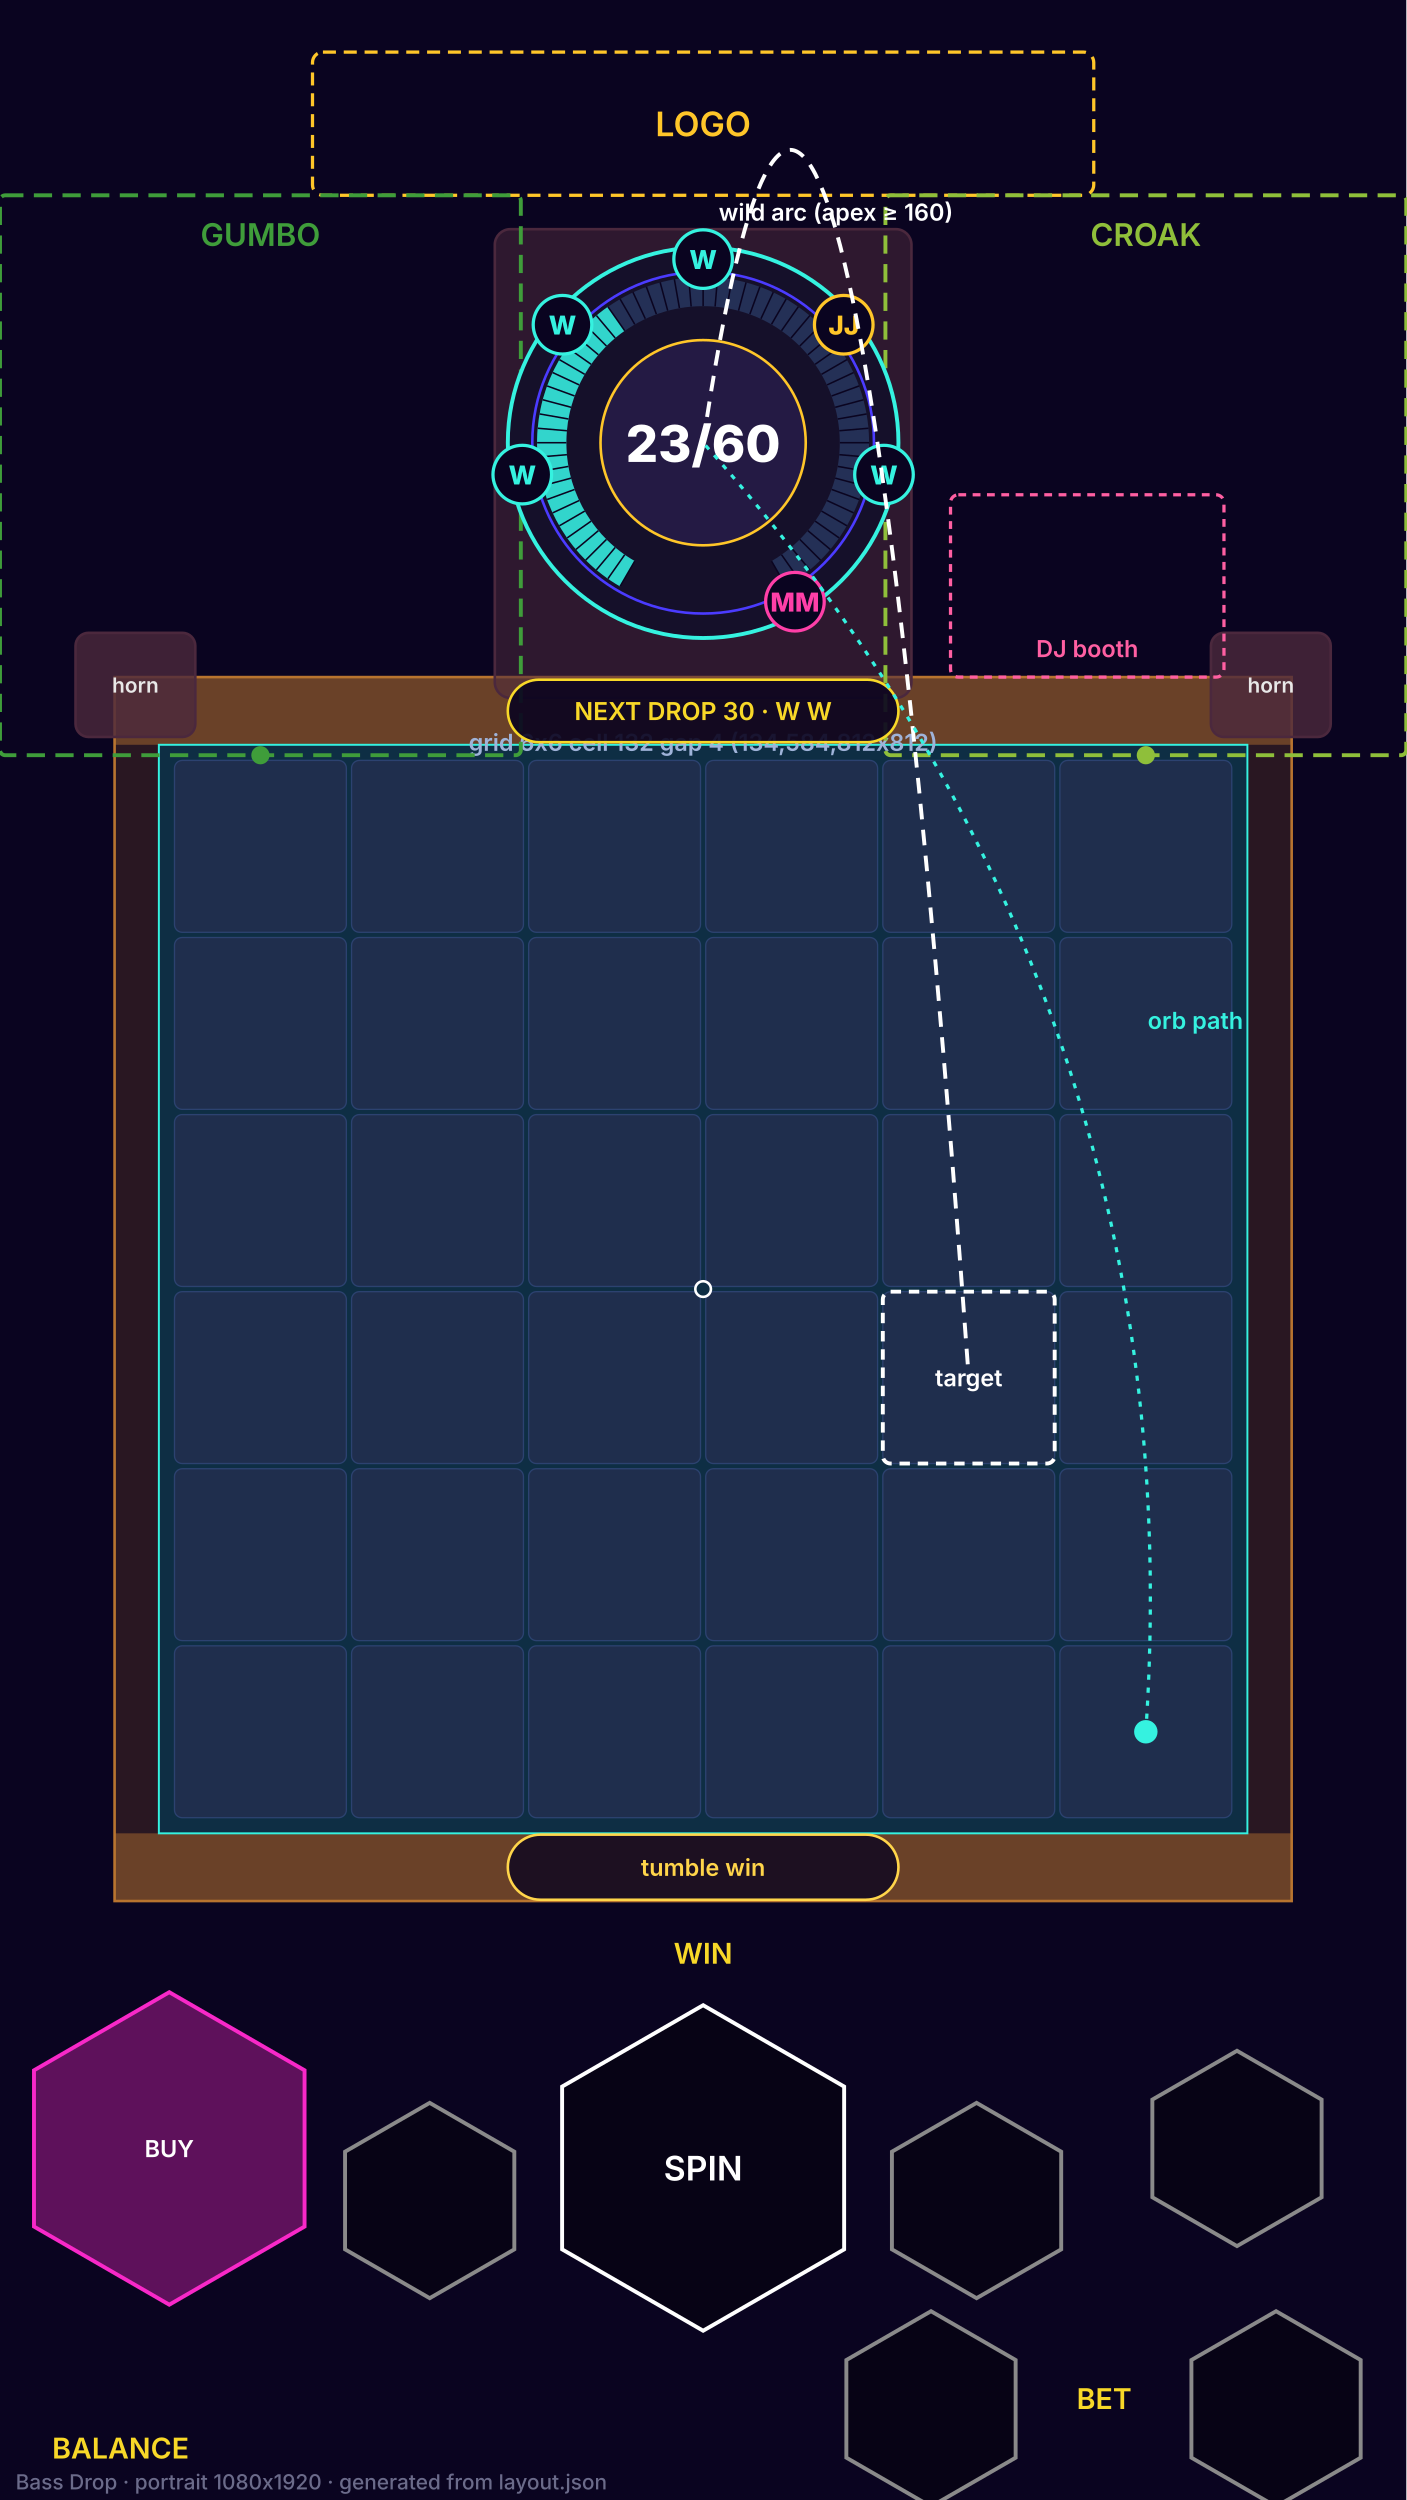
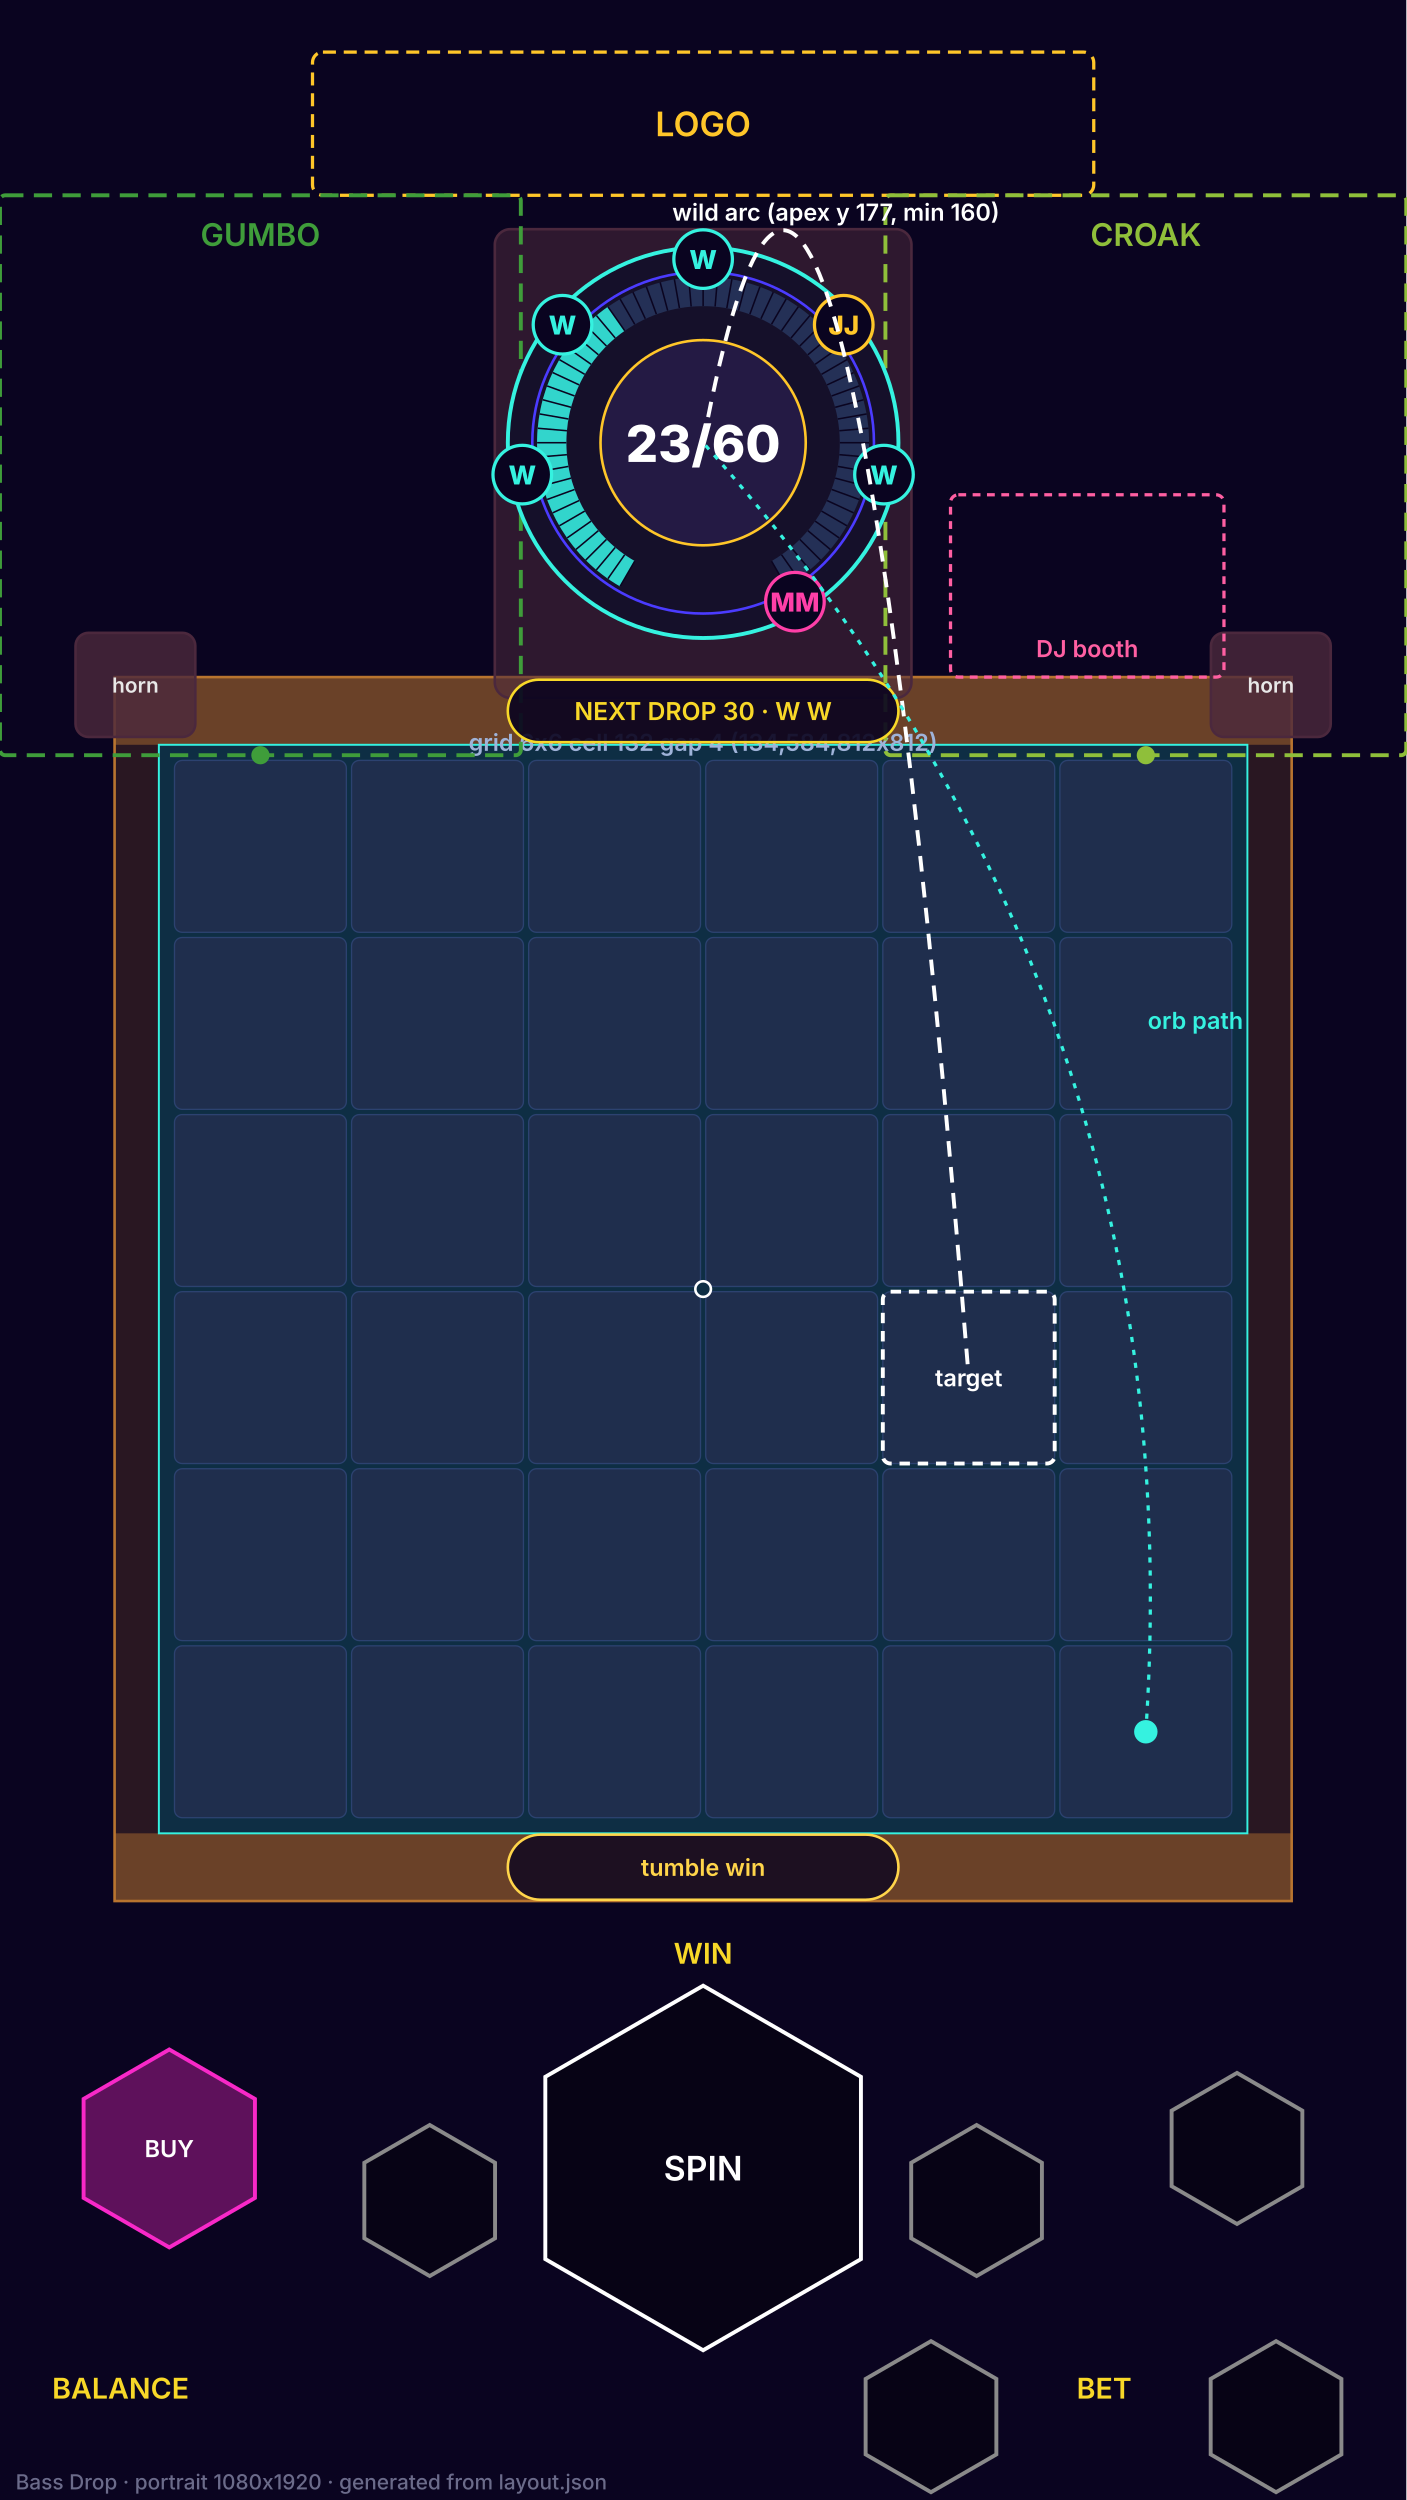
<svg xmlns="http://www.w3.org/2000/svg" viewBox="0 0 1080 1920" width="1080" height="1920">
  <rect width="1080" height="1920" fill="#0a0420" />
  <rect x="88" y="520" width="904" height="940" rx="0" fill="#b8742f" fill-opacity="0.18" stroke="#b8742f" stroke-width="2" />
  <rect x="88" y="520" width="904" height="52" rx="0" fill="#b8742f" fill-opacity="0.45" stroke="#b8742f" stroke-width="0" />
  <rect x="88" y="1408" width="904" height="52" rx="0" fill="#b8742f" fill-opacity="0.45" stroke="#b8742f" stroke-width="0" />
  <rect x="122" y="572" width="836" height="836" rx="0" fill="#0c3149" fill-opacity="0.9" stroke="#35f2e0" stroke-width="1.5" />
  <rect x="134" y="584" width="132" height="132" rx="6.0" fill="#1f2e4d" fill-opacity="1" stroke="#2c4270" stroke-width="1" />
  <rect x="134" y="720" width="132" height="132" rx="6.0" fill="#1f2e4d" fill-opacity="1" stroke="#2c4270" stroke-width="1" />
  <rect x="134" y="856" width="132" height="132" rx="6.0" fill="#1f2e4d" fill-opacity="1" stroke="#2c4270" stroke-width="1" />
  <rect x="134" y="992" width="132" height="132" rx="6.0" fill="#1f2e4d" fill-opacity="1" stroke="#2c4270" stroke-width="1" />
  <rect x="134" y="1128" width="132" height="132" rx="6.0" fill="#1f2e4d" fill-opacity="1" stroke="#2c4270" stroke-width="1" />
  <rect x="134" y="1264" width="132" height="132" rx="6.0" fill="#1f2e4d" fill-opacity="1" stroke="#2c4270" stroke-width="1" />
  <rect x="270" y="584" width="132" height="132" rx="6.0" fill="#1f2e4d" fill-opacity="1" stroke="#2c4270" stroke-width="1" />
  <rect x="270" y="720" width="132" height="132" rx="6.0" fill="#1f2e4d" fill-opacity="1" stroke="#2c4270" stroke-width="1" />
  <rect x="270" y="856" width="132" height="132" rx="6.0" fill="#1f2e4d" fill-opacity="1" stroke="#2c4270" stroke-width="1" />
  <rect x="270" y="992" width="132" height="132" rx="6.0" fill="#1f2e4d" fill-opacity="1" stroke="#2c4270" stroke-width="1" />
  <rect x="270" y="1128" width="132" height="132" rx="6.0" fill="#1f2e4d" fill-opacity="1" stroke="#2c4270" stroke-width="1" />
  <rect x="270" y="1264" width="132" height="132" rx="6.0" fill="#1f2e4d" fill-opacity="1" stroke="#2c4270" stroke-width="1" />
  <rect x="406" y="584" width="132" height="132" rx="6.0" fill="#1f2e4d" fill-opacity="1" stroke="#2c4270" stroke-width="1" />
  <rect x="406" y="720" width="132" height="132" rx="6.0" fill="#1f2e4d" fill-opacity="1" stroke="#2c4270" stroke-width="1" />
  <rect x="406" y="856" width="132" height="132" rx="6.0" fill="#1f2e4d" fill-opacity="1" stroke="#2c4270" stroke-width="1" />
  <rect x="406" y="992" width="132" height="132" rx="6.0" fill="#1f2e4d" fill-opacity="1" stroke="#2c4270" stroke-width="1" />
  <rect x="406" y="1128" width="132" height="132" rx="6.0" fill="#1f2e4d" fill-opacity="1" stroke="#2c4270" stroke-width="1" />
  <rect x="406" y="1264" width="132" height="132" rx="6.0" fill="#1f2e4d" fill-opacity="1" stroke="#2c4270" stroke-width="1" />
  <rect x="542" y="584" width="132" height="132" rx="6.0" fill="#1f2e4d" fill-opacity="1" stroke="#2c4270" stroke-width="1" />
  <rect x="542" y="720" width="132" height="132" rx="6.0" fill="#1f2e4d" fill-opacity="1" stroke="#2c4270" stroke-width="1" />
  <rect x="542" y="856" width="132" height="132" rx="6.0" fill="#1f2e4d" fill-opacity="1" stroke="#2c4270" stroke-width="1" />
  <rect x="542" y="992" width="132" height="132" rx="6.0" fill="#1f2e4d" fill-opacity="1" stroke="#2c4270" stroke-width="1" />
  <rect x="542" y="1128" width="132" height="132" rx="6.0" fill="#1f2e4d" fill-opacity="1" stroke="#2c4270" stroke-width="1" />
  <rect x="542" y="1264" width="132" height="132" rx="6.0" fill="#1f2e4d" fill-opacity="1" stroke="#2c4270" stroke-width="1" />
  <rect x="678" y="584" width="132" height="132" rx="6.0" fill="#1f2e4d" fill-opacity="1" stroke="#2c4270" stroke-width="1" />
  <rect x="678" y="720" width="132" height="132" rx="6.0" fill="#1f2e4d" fill-opacity="1" stroke="#2c4270" stroke-width="1" />
  <rect x="678" y="856" width="132" height="132" rx="6.0" fill="#1f2e4d" fill-opacity="1" stroke="#2c4270" stroke-width="1" />
  <rect x="678" y="992" width="132" height="132" rx="6.0" fill="#1f2e4d" fill-opacity="1" stroke="#2c4270" stroke-width="1" />
  <rect x="678" y="1128" width="132" height="132" rx="6.0" fill="#1f2e4d" fill-opacity="1" stroke="#2c4270" stroke-width="1" />
  <rect x="678" y="1264" width="132" height="132" rx="6.0" fill="#1f2e4d" fill-opacity="1" stroke="#2c4270" stroke-width="1" />
  <rect x="814" y="584" width="132" height="132" rx="6.0" fill="#1f2e4d" fill-opacity="1" stroke="#2c4270" stroke-width="1" />
  <rect x="814" y="720" width="132" height="132" rx="6.0" fill="#1f2e4d" fill-opacity="1" stroke="#2c4270" stroke-width="1" />
  <rect x="814" y="856" width="132" height="132" rx="6.0" fill="#1f2e4d" fill-opacity="1" stroke="#2c4270" stroke-width="1" />
  <rect x="814" y="992" width="132" height="132" rx="6.0" fill="#1f2e4d" fill-opacity="1" stroke="#2c4270" stroke-width="1" />
  <rect x="814" y="1128" width="132" height="132" rx="6.0" fill="#1f2e4d" fill-opacity="1" stroke="#2c4270" stroke-width="1" />
  <rect x="814" y="1264" width="132" height="132" rx="6.0" fill="#1f2e4d" fill-opacity="1" stroke="#2c4270" stroke-width="1" />
  <text x="540.0" y="570.0" font-family="Inter,Arial,sans-serif" font-size="18" font-weight="600" fill="#9fb3d9" text-anchor="middle" dominant-baseline="middle">grid 6x6  cell 132 gap 4  (134,584,812x812)</text>
  <rect x="678" y="992" width="132" height="132" rx="6.0" fill="none" fill-opacity="1.0" stroke="#ffffff" stroke-width="3.0" stroke-dasharray="8.0,6.0" />
  <text x="744.0" y="1058.0" font-family="Inter,Arial,sans-serif" font-size="18" font-weight="600" fill="#ffffff" text-anchor="middle" dominant-baseline="middle">target</text>
  <rect x="58" y="486" width="92" height="80" rx="10" fill="#4b283d" fill-opacity="0.8" stroke="#4b283d" stroke-width="2" />
  <text x="104.0" y="526.0" font-family="Inter,Arial,sans-serif" font-size="16" font-weight="600" fill="#e8e8e8" text-anchor="middle" dominant-baseline="middle">horn</text>
  <rect x="930" y="486" width="92" height="80" rx="10" fill="#4b283d" fill-opacity="0.8" stroke="#4b283d" stroke-width="2" />
  <text x="976.0" y="526.0" font-family="Inter,Arial,sans-serif" font-size="16" font-weight="600" fill="#e8e8e8" text-anchor="middle" dominant-baseline="middle">horn</text>
  <rect x="240" y="40" width="600" height="110" rx="8" fill="none" fill-opacity="1.0" stroke="#ffc629" stroke-width="2.5" stroke-dasharray="10,6" />
  <text x="540.0" y="95.0" font-family="Inter,Arial,sans-serif" font-size="26" font-weight="600" fill="#ffc629" text-anchor="middle" dominant-baseline="middle">LOGO</text>
  <rect x="380" y="176" width="320" height="360" rx="12" fill="#4b283d" fill-opacity="0.55" stroke="#4b283d" stroke-width="2" />
  <rect x="0" y="150" width="400" height="430" rx="4" fill="none" fill-opacity="1.0" stroke="#3f9d3a" stroke-width="3" stroke-dasharray="14,8" />
  <text x="200.0" y="180" font-family="Inter,Arial,sans-serif" font-size="24" font-weight="600" fill="#3f9d3a" text-anchor="middle" dominant-baseline="middle">GUMBO</text>
  <circle cx="200" cy="580" r="7" fill="#3f9d3a" />
  <rect x="680" y="150" width="400" height="430" rx="4" fill="none" fill-opacity="1.0" stroke="#8fbf3a" stroke-width="3" stroke-dasharray="14,8" />
  <text x="880.0" y="180" font-family="Inter,Arial,sans-serif" font-size="24" font-weight="600" fill="#8fbf3a" text-anchor="middle" dominant-baseline="middle">CROAK</text>
  <circle cx="880" cy="580" r="7" fill="#8fbf3a" />
  <rect x="730" y="380" width="210" height="140" rx="6" fill="none" fill-opacity="1.0" stroke="#ff5fa2" stroke-width="2.5" stroke-dasharray="6,5" />
  <text x="835.0" y="498" font-family="Inter,Arial,sans-serif" font-size="18" font-weight="600" fill="#ff5fa2" text-anchor="middle" dominant-baseline="middle">DJ booth</text>
  <circle cx="540" cy="340" r="150.0" fill="#15102a" stroke="#35f2e0" stroke-width="3.0" />
  <circle cx="540" cy="340" r="131.2" fill="none" stroke="#4b3bff" stroke-width="2.0" />
  <path d="M481.9,440.7 A116.2,116.2 0 1 1 598.1,440.7" fill="none" stroke="#243056" stroke-width="22.5" />
  <path d="M481.9,440.7 A116.2,116.2 0 0 1 473.3,244.8" fill="none" stroke="#35f2e0" stroke-opacity="0.85" stroke-width="22.5" />
  <line x1="487.5" y1="430.9" x2="476.2" y2="450.4" stroke="#0a0420" stroke-width="1.2" />
  <line x1="479.8" y1="426.0" x2="466.9" y2="444.4" stroke="#0a0420" stroke-width="1.2" />
  <line x1="472.5" y1="420.4" x2="458.0" y2="437.7" stroke="#0a0420" stroke-width="1.2" />
  <line x1="465.8" y1="414.2" x2="449.8" y2="430.2" stroke="#0a0420" stroke-width="1.2" />
  <line x1="459.6" y1="407.5" x2="442.3" y2="422.0" stroke="#0a0420" stroke-width="1.2" />
  <line x1="454.0" y1="400.2" x2="435.6" y2="413.1" stroke="#0a0420" stroke-width="1.2" />
  <line x1="449.1" y1="392.5" x2="429.6" y2="403.8" stroke="#0a0420" stroke-width="1.2" />
  <line x1="444.8" y1="384.4" x2="424.4" y2="393.9" stroke="#0a0420" stroke-width="1.2" />
  <line x1="441.3" y1="375.9" x2="420.2" y2="383.6" stroke="#0a0420" stroke-width="1.2" />
  <line x1="438.6" y1="367.2" x2="416.8" y2="373.0" stroke="#0a0420" stroke-width="1.2" />
  <line x1="436.6" y1="358.2" x2="414.4" y2="362.1" stroke="#0a0420" stroke-width="1.2" />
  <line x1="435.4" y1="349.2" x2="413.0" y2="351.1" stroke="#0a0420" stroke-width="1.2" />
  <line x1="435.0" y1="340.0" x2="412.5" y2="340.0" stroke="#0a0420" stroke-width="1.2" />
  <line x1="435.4" y1="330.8" x2="413.0" y2="328.9" stroke="#0a0420" stroke-width="1.2" />
  <line x1="436.6" y1="321.8" x2="414.4" y2="317.9" stroke="#0a0420" stroke-width="1.2" />
  <line x1="438.6" y1="312.8" x2="416.8" y2="307.0" stroke="#0a0420" stroke-width="1.2" />
  <line x1="441.3" y1="304.1" x2="420.2" y2="296.4" stroke="#0a0420" stroke-width="1.2" />
  <line x1="444.8" y1="295.6" x2="424.4" y2="286.1" stroke="#0a0420" stroke-width="1.2" />
  <line x1="449.1" y1="287.5" x2="429.6" y2="276.2" stroke="#0a0420" stroke-width="1.2" />
  <line x1="454.0" y1="279.8" x2="435.6" y2="266.9" stroke="#0a0420" stroke-width="1.2" />
  <line x1="459.6" y1="272.5" x2="442.3" y2="258.0" stroke="#0a0420" stroke-width="1.2" />
  <line x1="465.8" y1="265.8" x2="449.8" y2="249.8" stroke="#0a0420" stroke-width="1.2" />
  <line x1="472.5" y1="259.6" x2="458.0" y2="242.3" stroke="#0a0420" stroke-width="1.2" />
  <line x1="479.8" y1="254.0" x2="466.9" y2="235.6" stroke="#0a0420" stroke-width="1.2" />
  <line x1="487.5" y1="249.1" x2="476.2" y2="229.6" stroke="#0a0420" stroke-width="1.2" />
  <line x1="495.6" y1="244.8" x2="486.1" y2="224.4" stroke="#0a0420" stroke-width="1.2" />
  <line x1="504.1" y1="241.3" x2="496.4" y2="220.2" stroke="#0a0420" stroke-width="1.2" />
  <line x1="512.8" y1="238.6" x2="507.0" y2="216.8" stroke="#0a0420" stroke-width="1.2" />
  <line x1="521.8" y1="236.6" x2="517.9" y2="214.4" stroke="#0a0420" stroke-width="1.2" />
  <line x1="530.8" y1="235.4" x2="528.9" y2="213.0" stroke="#0a0420" stroke-width="1.2" />
  <line x1="540.0" y1="235.0" x2="540.0" y2="212.5" stroke="#0a0420" stroke-width="1.2" />
  <line x1="549.2" y1="235.4" x2="551.1" y2="213.0" stroke="#0a0420" stroke-width="1.2" />
  <line x1="558.2" y1="236.6" x2="562.1" y2="214.4" stroke="#0a0420" stroke-width="1.2" />
  <line x1="567.2" y1="238.6" x2="573.0" y2="216.8" stroke="#0a0420" stroke-width="1.2" />
  <line x1="575.9" y1="241.3" x2="583.6" y2="220.2" stroke="#0a0420" stroke-width="1.2" />
  <line x1="584.4" y1="244.8" x2="593.9" y2="224.4" stroke="#0a0420" stroke-width="1.2" />
  <line x1="592.5" y1="249.1" x2="603.8" y2="229.6" stroke="#0a0420" stroke-width="1.2" />
  <line x1="600.2" y1="254.0" x2="613.1" y2="235.6" stroke="#0a0420" stroke-width="1.2" />
  <line x1="607.5" y1="259.6" x2="622.0" y2="242.3" stroke="#0a0420" stroke-width="1.2" />
  <line x1="614.2" y1="265.8" x2="630.2" y2="249.8" stroke="#0a0420" stroke-width="1.2" />
  <line x1="620.4" y1="272.5" x2="637.7" y2="258.0" stroke="#0a0420" stroke-width="1.2" />
  <line x1="626.0" y1="279.8" x2="644.4" y2="266.9" stroke="#0a0420" stroke-width="1.2" />
  <line x1="630.9" y1="287.5" x2="650.4" y2="276.2" stroke="#0a0420" stroke-width="1.2" />
  <line x1="635.2" y1="295.6" x2="655.6" y2="286.1" stroke="#0a0420" stroke-width="1.2" />
  <line x1="638.7" y1="304.1" x2="659.8" y2="296.4" stroke="#0a0420" stroke-width="1.2" />
  <line x1="641.4" y1="312.8" x2="663.2" y2="307.0" stroke="#0a0420" stroke-width="1.2" />
  <line x1="643.4" y1="321.8" x2="665.6" y2="317.9" stroke="#0a0420" stroke-width="1.2" />
  <line x1="644.6" y1="330.8" x2="667.0" y2="328.9" stroke="#0a0420" stroke-width="1.2" />
  <line x1="645.0" y1="340.0" x2="667.5" y2="340.0" stroke="#0a0420" stroke-width="1.2" />
  <line x1="644.6" y1="349.2" x2="667.0" y2="351.1" stroke="#0a0420" stroke-width="1.2" />
  <line x1="643.4" y1="358.2" x2="665.6" y2="362.1" stroke="#0a0420" stroke-width="1.2" />
  <line x1="641.4" y1="367.2" x2="663.2" y2="373.0" stroke="#0a0420" stroke-width="1.2" />
  <line x1="638.7" y1="375.9" x2="659.8" y2="383.6" stroke="#0a0420" stroke-width="1.2" />
  <line x1="635.2" y1="384.4" x2="655.6" y2="393.9" stroke="#0a0420" stroke-width="1.2" />
  <line x1="630.9" y1="392.5" x2="650.4" y2="403.8" stroke="#0a0420" stroke-width="1.2" />
  <line x1="626.0" y1="400.2" x2="644.4" y2="413.1" stroke="#0a0420" stroke-width="1.2" />
  <line x1="620.4" y1="407.5" x2="637.7" y2="422.0" stroke="#0a0420" stroke-width="1.2" />
  <line x1="614.2" y1="414.2" x2="630.2" y2="430.2" stroke="#0a0420" stroke-width="1.2" />
  <line x1="607.5" y1="420.4" x2="622.0" y2="437.7" stroke="#0a0420" stroke-width="1.2" />
  <line x1="600.2" y1="426.0" x2="613.1" y2="444.4" stroke="#0a0420" stroke-width="1.2" />
  <line x1="592.5" y1="430.9" x2="603.8" y2="450.4" stroke="#0a0420" stroke-width="1.2" />
  <circle cx="540" cy="340" r="78.8" fill="#241a44" stroke="#ffc629" stroke-width="2.0" />
  <text x="540" y="340" font-family="Inter,Arial,sans-serif" font-size="39" font-weight="800" fill="#ffffff" text-anchor="middle" dominant-baseline="middle">23/60</text>
  <circle cx="401.1" cy="364.5" r="22.5" fill="#0a0420" stroke="#35f2e0" stroke-width="2.5" />
  <text x="401.142" y="364.484" font-family="Inter,Arial,sans-serif" font-size="20" font-weight="800" fill="#35f2e0" text-anchor="middle" dominant-baseline="middle">W</text>
  <circle cx="432.0" cy="249.4" r="22.5" fill="#0a0420" stroke="#35f2e0" stroke-width="2.5" />
  <text x="431.988" y="249.367" font-family="Inter,Arial,sans-serif" font-size="20" font-weight="800" fill="#35f2e0" text-anchor="middle" dominant-baseline="middle">W</text>
  <circle cx="540.0" cy="199.0" r="22.5" fill="#0a0420" stroke="#35f2e0" stroke-width="2.5" />
  <text x="540.0" y="199.0" font-family="Inter,Arial,sans-serif" font-size="20" font-weight="800" fill="#35f2e0" text-anchor="middle" dominant-baseline="middle">W</text>
  <circle cx="648.0" cy="249.4" r="22.5" fill="#0a0420" stroke="#ffc629" stroke-width="2.5" />
  <text x="648.012" y="249.367" font-family="Inter,Arial,sans-serif" font-size="20" font-weight="800" fill="#ffc629" text-anchor="middle" dominant-baseline="middle">JJ</text>
  <circle cx="678.9" cy="364.5" r="22.5" fill="#0a0420" stroke="#35f2e0" stroke-width="2.5" />
  <text x="678.858" y="364.484" font-family="Inter,Arial,sans-serif" font-size="20" font-weight="800" fill="#35f2e0" text-anchor="middle" dominant-baseline="middle">W</text>
  <circle cx="610.5" cy="462.1" r="22.5" fill="#0a0420" stroke="#ff3fa8" stroke-width="2.5" />
  <text x="610.5" y="462.11" font-family="Inter,Arial,sans-serif" font-size="20" font-weight="800" fill="#ff3fa8" text-anchor="middle" dominant-baseline="middle">MM</text>
  <rect x="390" y="522" width="300" height="48" rx="24.0" fill="#0a0420" fill-opacity="0.9" stroke="#f8d828" stroke-width="2" />
  <text x="540.0" y="546.0" font-family="Inter,Arial,sans-serif" font-size="19" font-weight="600" fill="#f8d828" text-anchor="middle" dominant-baseline="middle">NEXT DROP 30 · W W</text>
-   <path d="M540,340 Q642.0,-345.4 744.0,1058.0" fill="none" stroke="#ffffff" stroke-width="3.0" stroke-dasharray="12.0,8.0" />
-   <text x="642.0" y="162.8" font-family="Inter,Arial,sans-serif" font-size="18" font-weight="600" fill="#ffffff" text-anchor="middle" dominant-baseline="middle">wild arc (apex ≥ 160)</text>
+   <path d="M540,340 Q642.0,-202.4 744.0,1058.0" fill="none" stroke="#ffffff" stroke-width="3.0" stroke-dasharray="12.0,8.0" />
+   <text x="642.0" y="162.8" font-family="Inter,Arial,sans-serif" font-size="18" font-weight="600" fill="#ffffff" text-anchor="middle" dominant-baseline="middle">wild arc (apex y 177, min 160)</text>
  <path d="M880.0,1330.0 Q918.1,763.5 540,340" fill="none" stroke="#35f2e0" stroke-width="2.5" stroke-dasharray="4.0,6.0" />
  <circle cx="880.0" cy="1330.0" r="9.0" fill="#35f2e0" />
  <text x="918.071" y="783.541" font-family="Inter,Arial,sans-serif" font-size="18" font-weight="600" fill="#35f2e0" text-anchor="middle" dominant-baseline="middle">orb path</text>
  <rect x="390.0" y="1409.0" width="300.0" height="50.0" rx="25.0" fill="#0a0420" fill-opacity="0.8" stroke="#ffd54a" stroke-width="2" />
  <text x="540" y="1434" font-family="Inter,Arial,sans-serif" font-size="18" font-weight="600" fill="#ffd54a" text-anchor="middle" dominant-baseline="middle">tumble win</text>
-   <polygon points="395.0,1727.5 330.0,1765.0 265.0,1727.5 265.0,1652.5 330.0,1615.0 395.0,1652.5" fill="#000000" fill-opacity="0.35" stroke="#8a8a8a" stroke-width="3" />
-   <polygon points="815.0,1727.5 750.0,1765.0 685.0,1727.5 685.0,1652.5 750.0,1615.0 815.0,1652.5" fill="#000000" fill-opacity="0.35" stroke="#8a8a8a" stroke-width="3" />
-   <polygon points="1015.0,1687.5 950.0,1725.0 885.0,1687.5 885.0,1612.5 950.0,1575.0 1015.0,1612.5" fill="#000000" fill-opacity="0.35" stroke="#8a8a8a" stroke-width="3" />
-   <polygon points="780.0,1887.5 715.0,1925.0 650.0,1887.5 650.0,1812.5 715.0,1775.0 780.0,1812.5" fill="#000000" fill-opacity="0.35" stroke="#8a8a8a" stroke-width="3" />
-   <polygon points="1045.0,1887.5 980.0,1925.0 915.0,1887.5 915.0,1812.5 980.0,1775.0 1045.0,1812.5" fill="#000000" fill-opacity="0.35" stroke="#8a8a8a" stroke-width="3" />
-   <polygon points="233.9,1710.0 130.0,1770.0 26.1,1710.0 26.1,1590.0 130.0,1530.0 233.9,1590.0" fill="#f828c8" fill-opacity="0.35" stroke="#f828c8" stroke-width="3" />
+   <polygon points="380.2,1719.0 330.0,1748.0 279.8,1719.0 279.8,1661.0 330.0,1632.0 380.2,1661.0" fill="#000000" fill-opacity="0.35" stroke="#8a8a8a" stroke-width="3" />
+   <polygon points="800.2,1719.0 750.0,1748.0 699.8,1719.0 699.8,1661.0 750.0,1632.0 800.2,1661.0" fill="#000000" fill-opacity="0.35" stroke="#8a8a8a" stroke-width="3" />
+   <polygon points="1000.2,1679.0 950.0,1708.0 899.8,1679.0 899.8,1621.0 950.0,1592.0 1000.2,1621.0" fill="#000000" fill-opacity="0.35" stroke="#8a8a8a" stroke-width="3" />
+   <polygon points="765.2,1885.0 715.0,1914.0 664.8,1885.0 664.8,1827.0 715.0,1798.0 765.2,1827.0" fill="#000000" fill-opacity="0.35" stroke="#8a8a8a" stroke-width="3" />
+   <polygon points="1030.2,1885.0 980.0,1914.0 929.8,1885.0 929.8,1827.0 980.0,1798.0 1030.2,1827.0" fill="#000000" fill-opacity="0.35" stroke="#8a8a8a" stroke-width="3" />
+   <polygon points="195.8,1688.0 130.0,1726.0 64.2,1688.0 64.2,1612.0 130.0,1574.0 195.8,1612.0" fill="#f828c8" fill-opacity="0.35" stroke="#f828c8" stroke-width="3" />
  <text x="130" y="1650" font-family="Inter,Arial,sans-serif" font-size="18" font-weight="600" fill="#ffffff" text-anchor="middle" dominant-baseline="middle">BUY</text>
-   <polygon points="648.3,1727.5 540.0,1790.0 431.7,1727.5 431.7,1602.5 540.0,1540.0 648.3,1602.5" fill="#000000" fill-opacity="0.35" stroke="#ffffff" stroke-width="3" />
+   <polygon points="661.2,1735.0 540.0,1805.0 418.8,1735.0 418.8,1595.0 540.0,1525.0 661.2,1595.0" fill="#000000" fill-opacity="0.35" stroke="#ffffff" stroke-width="3" />
  <text x="540" y="1665" font-family="Inter,Arial,sans-serif" font-size="26" font-weight="600" fill="#ffffff" text-anchor="middle" dominant-baseline="middle">SPIN</text>
-   <text x="40" y="1880" font-family="Inter,Arial,sans-serif" font-size="22" font-weight="600" fill="#f8d828" text-anchor="start" dominant-baseline="middle">BALANCE</text>
-   <text x="848" y="1842" font-family="Inter,Arial,sans-serif" font-size="22" font-weight="600" fill="#f8d828" text-anchor="middle" dominant-baseline="middle">BET</text>
+   <text x="40" y="1834" font-family="Inter,Arial,sans-serif" font-size="22" font-weight="600" fill="#f8d828" text-anchor="start" dominant-baseline="middle">BALANCE</text>
+   <text x="848" y="1834" font-family="Inter,Arial,sans-serif" font-size="22" font-weight="600" fill="#f8d828" text-anchor="middle" dominant-baseline="middle">BET</text>
  <text x="540" y="1500" font-family="Inter,Arial,sans-serif" font-size="22" font-weight="600" fill="#f8d828" text-anchor="middle" dominant-baseline="middle">WIN</text>
  <circle cx="540" cy="990" r="6" fill="none" stroke="#ffffff" stroke-width="2" />
  <text x="12" y="1906" font-family="Inter,Arial,sans-serif" font-size="16" font-weight="500" fill="#6b6b8a" text-anchor="start" dominant-baseline="middle">Bass Drop · portrait 1080x1920 · generated from layout.json</text>
</svg>
